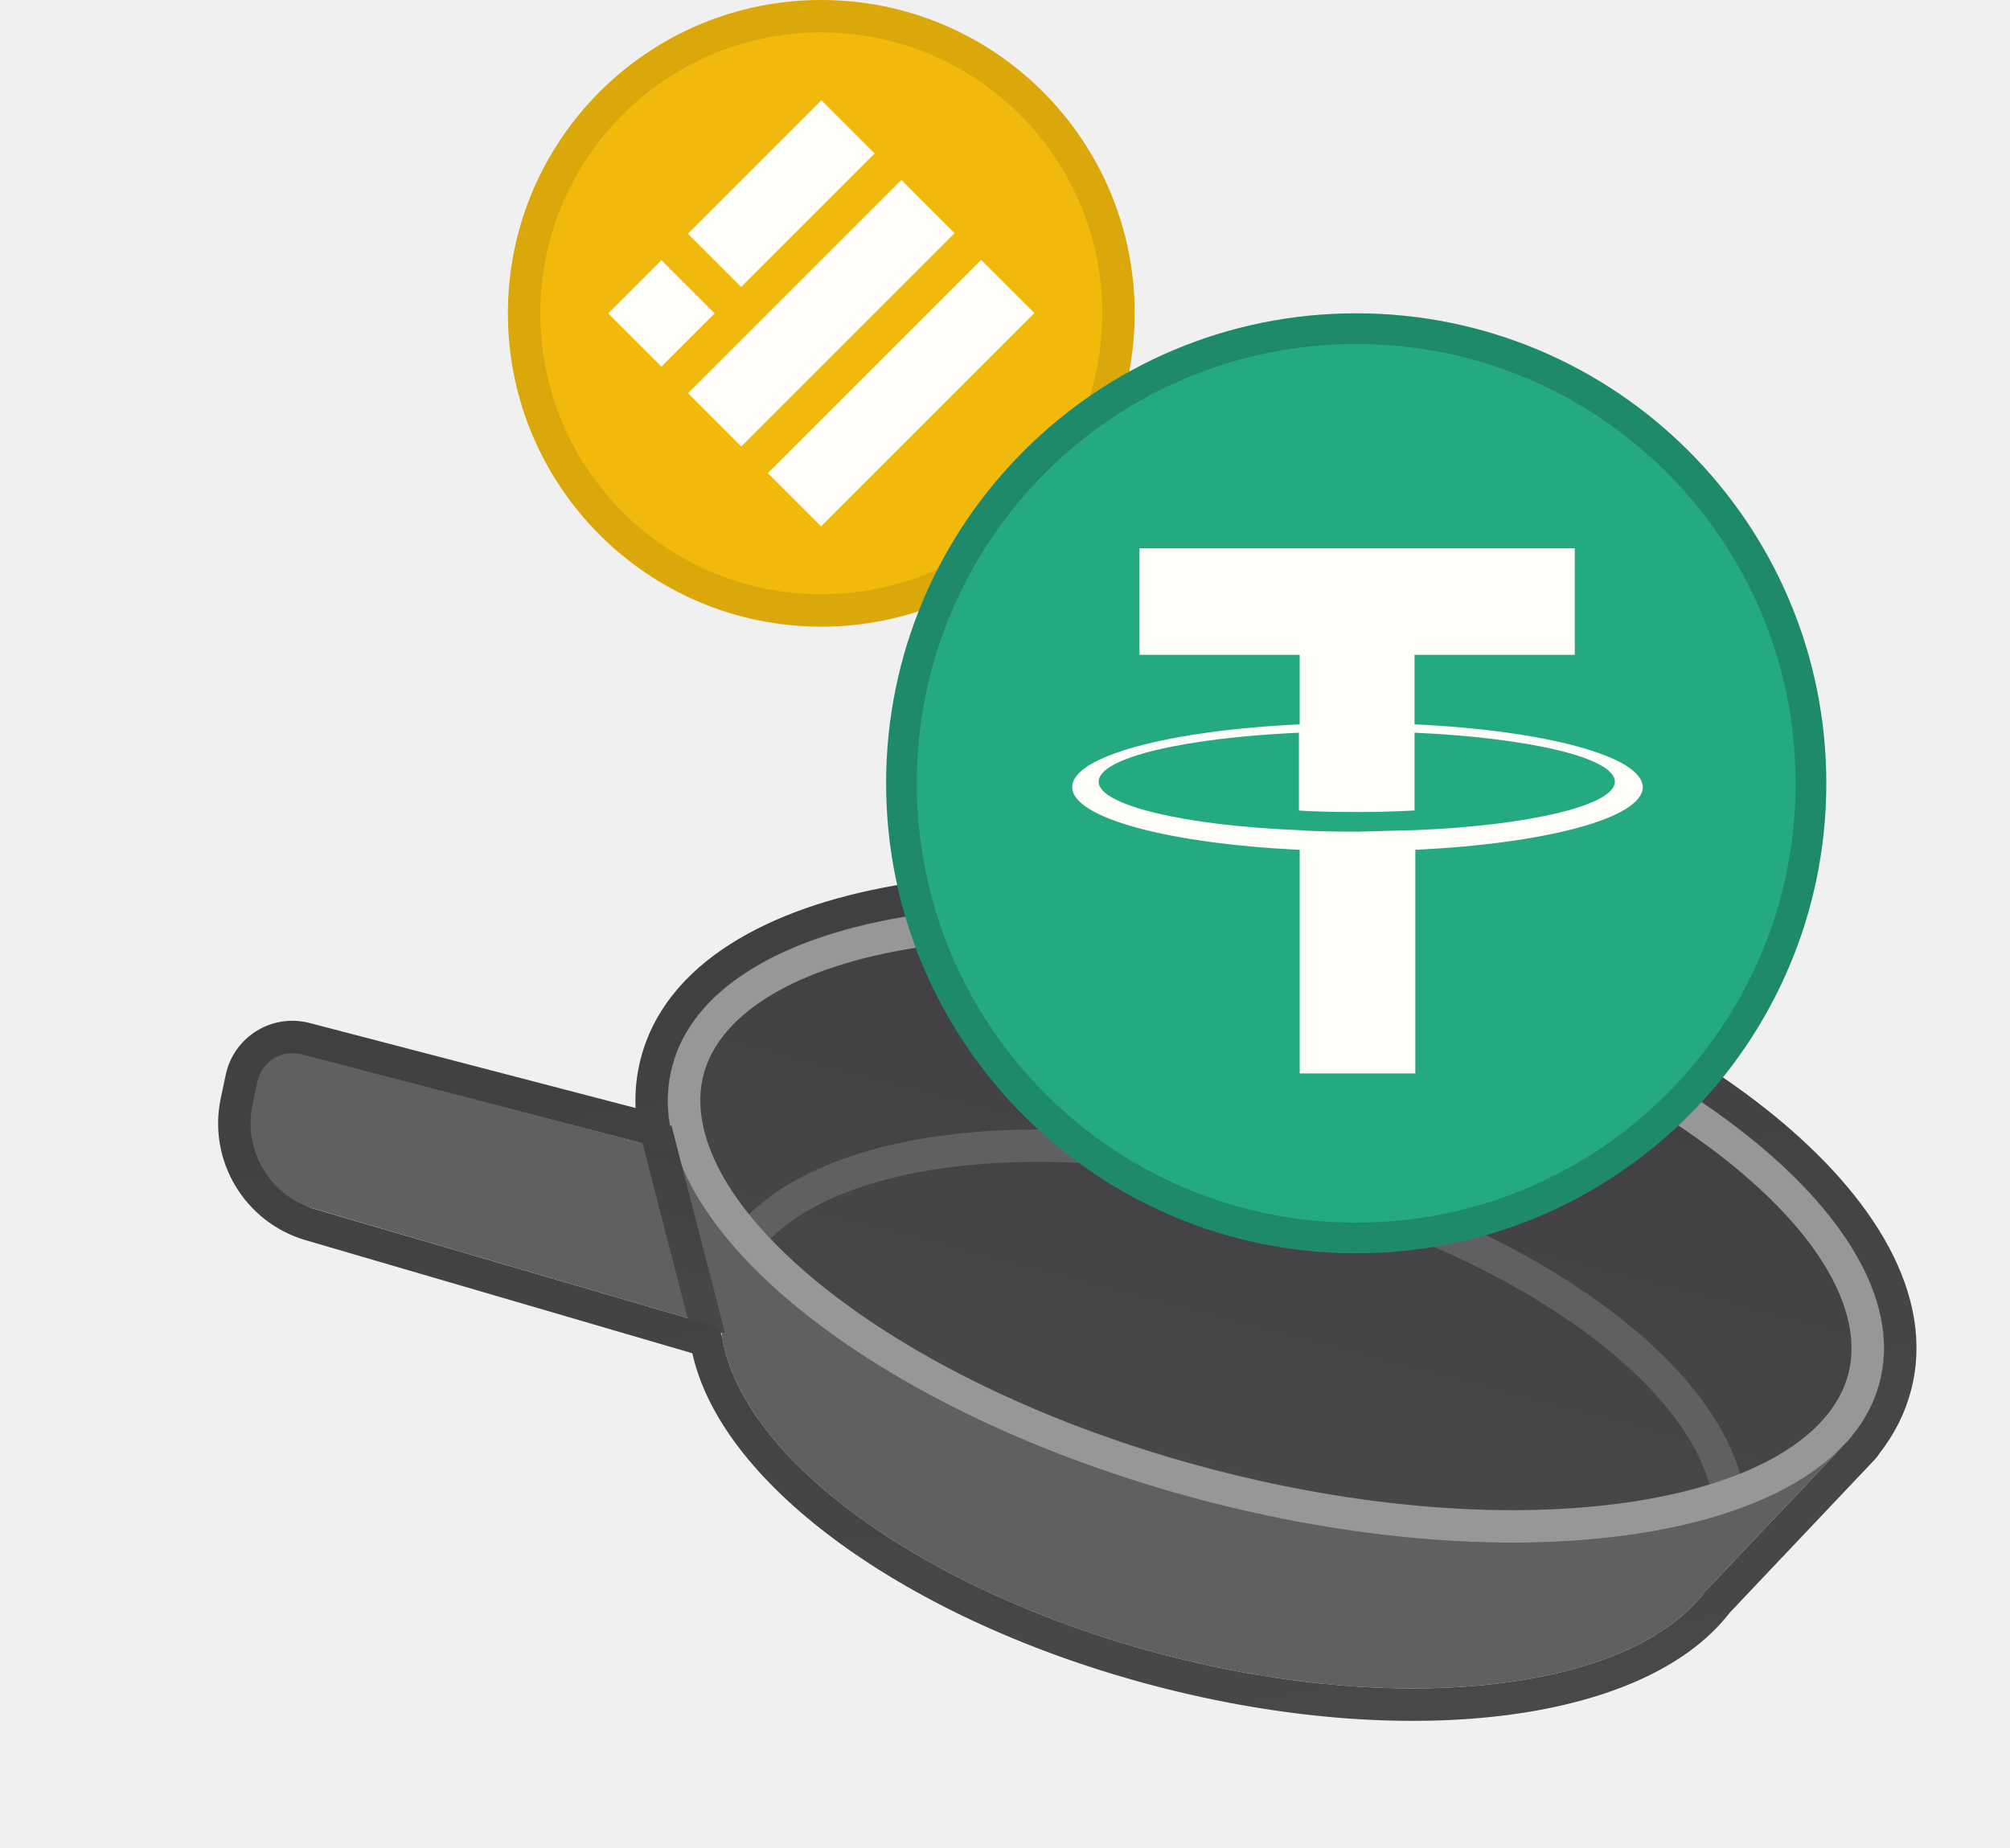
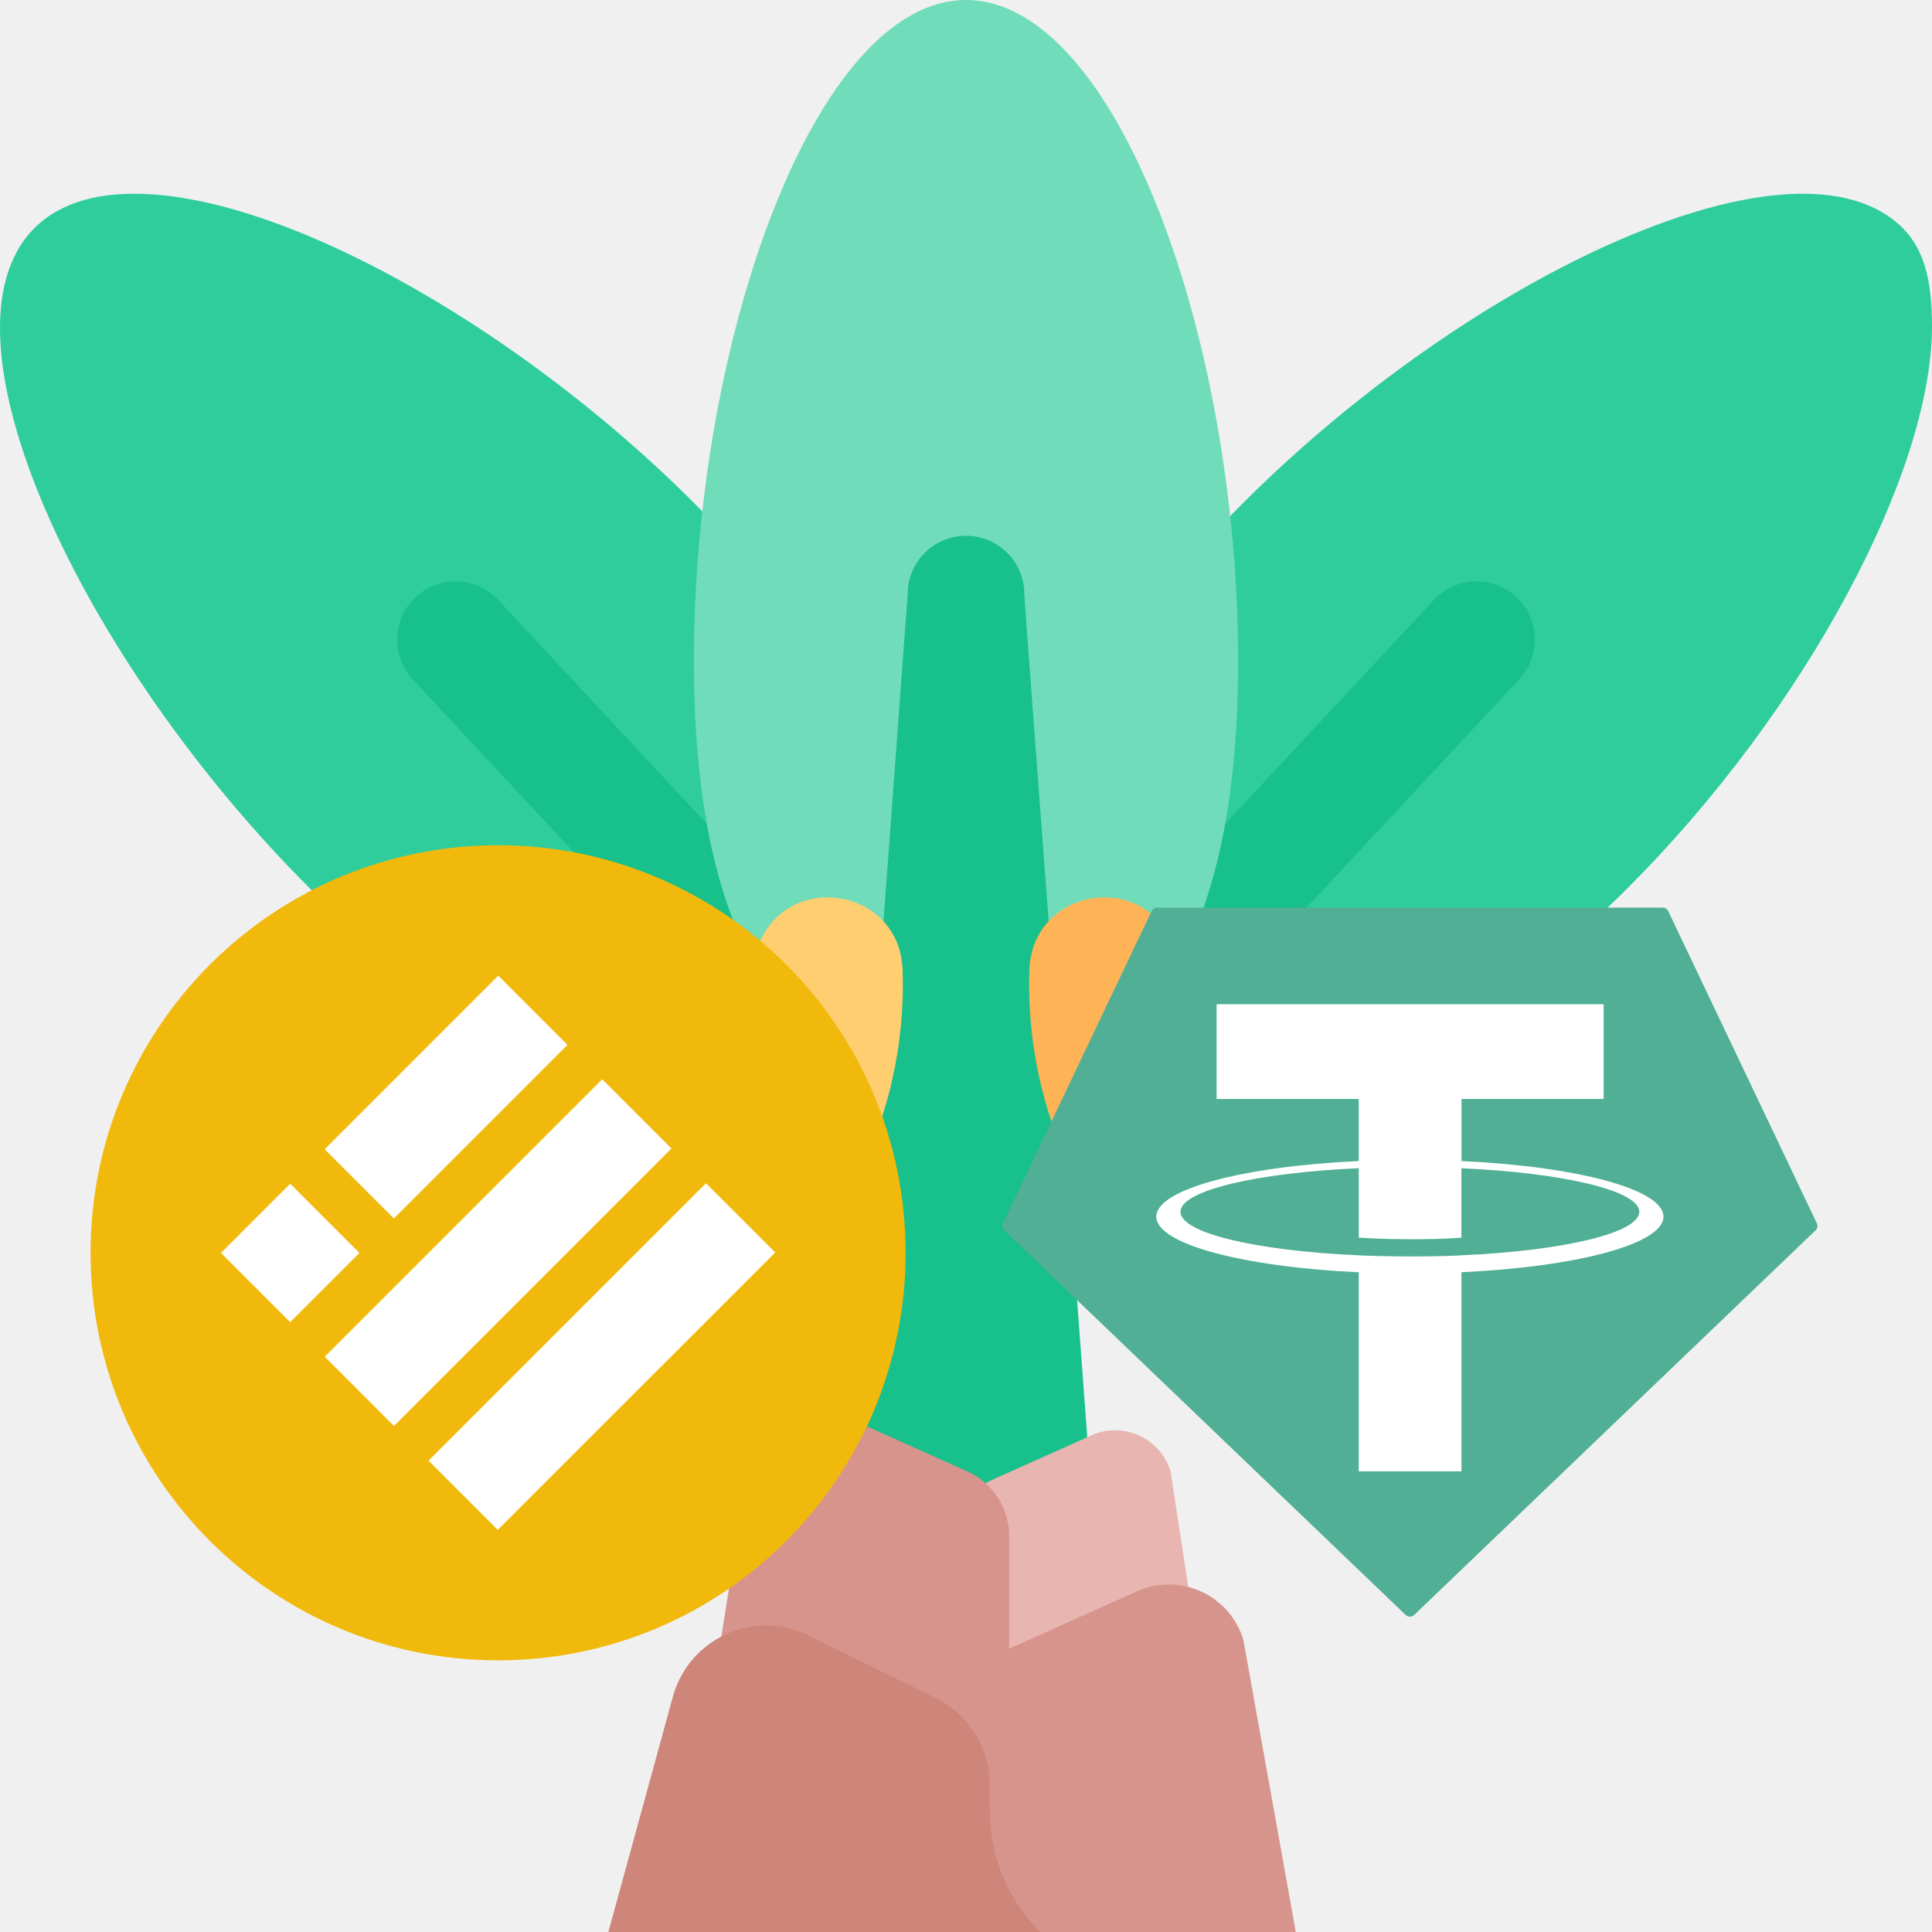
- <svg xmlns="http://www.w3.org/2000/svg" width="186" height="171" fill="none">
-   <g fill="#606063">
-     <path d="M67.045 119.028c-3.178 12.144 15 27.421 40.602 34.121s48.934 2.287 52.112-9.858-15-27.421-40.602-34.122-48.934-2.286-52.112 9.859z" />
-     <path d="M155.924 149.273l15.422-16.285-109.354-28.619 5.721 21.818 88.211 23.086z" />
-     <path d="M68.934 108.293L27.073 97.338c-1.815-.475-3.66.654-4.063 2.486l-.468 2.129a8.26 8.26 0 0 0 5.746 9.7l41.812 12.239-1.166-15.599z" />
+ <svg xmlns="http://www.w3.org/2000/svg" width="512" height="512" viewBox="0 0 497 497" id="Capa_1" overflow="hidden" version="1.1">
+   <defs id="defs982">
+     <clipPath id="clip0">
+       <rect x="87" y="109" width="502" height="502" id="rect1632" />
+     </clipPath>
+     <clipPath id="clip1">
+       <rect x="154" y="180" width="331" height="331" id="rect1635" />
+     </clipPath>
+     <clipPath id="clip2">
+       <rect x="154" y="180" width="331" height="331" id="rect1638" />
+     </clipPath>
+     <clipPath id="clip3">
+       <rect x="154" y="180" width="331" height="331" id="rect1641" />
+     </clipPath>
+   </defs>
+   <g id="g977">
+     <g id="g965">
+       <path d="M130.036 232.669C113.048 240.59 95.322 244.983 77.68 246.151 59.392 247.361 55.293 272.261 72.287 279.126 96.704 288.989 124.99 289.086 150.744 277.077Z" fill="#FFB357" id="path935" />
+       <path d="M419.32 246.151C401.678 244.983 383.951 240.59 366.964 232.669L346.256 277.077C372.01 289.086 400.295 288.989 424.713 279.126 441.707 272.262 437.609 247.362 419.32 246.151Z" fill="#FFCE71" id="path937" />
+       <path d="M178.556 129.396C237.135 187.975 234.177 229.339 206.84 256.675 179.503 284.011 138.139 286.969 79.561 228.391 20.983 169.813-18.486 86.022 8.851 58.685 36.188 31.348 119.978 70.817 178.556 129.396Z" fill="#30CD9C" id="path939" />
+       <path d="M319.777 129.396C261.198 187.975 264.156 229.339 291.493 256.675 318.83 284.011 360.194 286.969 418.772 228.391 464.517 182.645 497 121.526 497 83.921 497 73.416 495.471 64.674 489.482 58.685 462.146 31.348 378.355 70.817 319.777 129.396Z" fill="#30CD9C" id="path941" />
+       <g fill="#18C08B" id="g947">
+         <path d="M389.92 153.458C383.794 147.882 374.306 148.328 368.731 154.456L291.727 237.095 312.964 258.332 390.919 174.648C396.494 168.521 396.047 159.034 389.92 153.458Z" id="path943" />
+         <path d="M107.08 153.458C100.953 159.034 100.506 168.52 106.082 174.647L184.037 258.331 205.274 237.094 128.27 154.455C122.694 148.328 113.206 147.882 107.08 153.458Z" id="path945" />
+       </g>
+       <path d="M318.5 170C318.5 252.843 287.16 280 248.5 280 209.84 280 178.5 252.843 178.5 170 178.5 87.157 209.84 0 248.5 0 287.16 0 318.5 87.157 318.5 170Z" fill="#70DCBA" id="path949" />
+       <path d="M263.5 152.826C263.5 144.542 256.784 137.826 248.5 137.826 240.216 137.826 233.5 144.542 233.5 152.826L213.5 423.383 283.5 423.383C283.5 417.185 263.5 155.274 263.5 152.826Z" fill="#18C08B" id="path951" />
+       <g id="g963">
+         <g id="g957">
+           <path d="M255.183 380.704 280.763 369.244C288.98 365.563 298.56 369.953 301.137 378.58L311.177 444.156 246.372 444.156 246.372 394.305C246.373 388.432 249.823 383.106 255.183 380.704Z" fill="#E8B5B1" id="path953" />
+           <path d="M248.827 378.5 217.555 364.49C207.203 359.853 194.206 365.608 192.272 378.382L180.373 454.157 259.598 454.157 259.598 395.129C259.598 387.947 255.38 381.436 248.827 378.5Z" fill="#D6948C" id="path955" />
+         </g>
+         <path d="M258.196 424.739 292.523 409.36C303.55 404.42 316.406 410.311 319.863 421.888L333.336 497 246.372 497 246.372 442.991C246.373 435.109 251.002 427.962 258.196 424.739Z" fill="#D6948C" id="path959" />
+         <path d="M254.598 465.733 254.598 459.156C254.598 449.358 248.843 440.474 239.901 436.468L207.231 420.351C193.524 414.21 177.544 421.533 173.245 435.925L156.498 497 267.549 497C259.256 488.708 254.598 477.46 254.598 465.733Z" fill="#CE857A" id="path961" />
+       </g>
+     </g>
+     <g fill="#FCE3A0" id="g971">
+       <path d="M196.422 260.398C202.146 242.881 179.932 229.564 167.179 242.866 154.712 255.87 139.672 266.827 122.363 274.898 105.054 282.969 86.993 287.447 69.017 288.639 50.629 289.858 46.552 315.435 63.65 322.31 88.504 332.303 117.272 332.378 143.47 320.161 169.667 307.946 188.101 285.861 196.422 260.398Z" id="path967" />
+       <path d="M300.578 260.398C294.854 242.881 317.068 229.564 329.821 242.866 342.288 255.87 357.328 266.827 374.637 274.898 391.946 282.969 410.007 287.447 427.983 288.639 446.371 289.858 450.448 315.435 433.35 322.31 408.496 332.303 379.728 332.378 353.53 320.161 327.333 307.946 308.899 285.861 300.578 260.398Z" id="path969" />
+     </g>
+     <path d="M232.189 249.448C231.478 228.911 203.654 223.655 195.366 242.458 187.368 260.604 175.937 277.603 161.071 292.469 150.297 303.243 138.402 312.213 125.762 319.38 117.131 324.274 112.49 334.041 114.374 343.783 116.757 356.109 128.597 364.161 140.964 362.003 162.56 358.235 183.249 348.011 199.932 331.329 222.462 308.799 233.211 278.959 232.189 249.448Z" fill="#FFCE71" id="path973" />
+     <path d="M264.811 249.448C265.522 228.911 293.346 223.655 301.634 242.458 309.632 260.604 321.063 277.603 335.929 292.469 346.703 303.243 358.598 312.213 371.238 319.38 379.869 324.274 384.51 334.041 382.626 343.783 380.243 356.109 368.403 364.161 356.036 362.003 334.44 358.235 313.751 348.011 297.068 331.329 274.538 308.799 263.789 278.959 264.811 249.448Z" fill="#FFB357" id="path975" />
  </g>
-   <path fill="url(#A)" d="M62.203 98.71c-3.694 14.114 18.324 32.101 49.178 40.176s58.86 3.178 62.554-10.936-18.324-32.101-49.178-40.176-58.861-3.179-62.554 10.935z" />
-   <g fill-rule="evenodd">
-     <path fill="#606063" d="M146.673 123.286c7.098 5.22 11.246 10.866 11.865 15.871l2.978-.368c-.772-6.238-5.737-12.531-13.066-17.92-7.389-5.435-17.439-10.148-28.913-13.151s-22.544-3.817-31.649-2.699c-9.029 1.109-16.44 4.163-20.168 9.223l2.415 1.779c2.992-4.06 9.373-6.95 18.119-8.024 8.67-1.064 19.354-.299 30.523 2.624s20.859 7.49 27.896 12.665z" />
-     <path fill="#979797" d="M75.734 118.739c-8.721-7.124-11.998-14.041-10.629-19.27s7.614-9.654 18.706-11.593c10.807-1.889 25.078-1.154 40.186 2.8s27.911 10.304 36.406 17.245c8.721 7.124 11.998 14.041 10.63 19.27s-7.614 9.653-18.707 11.593c-10.806 1.889-25.078 1.153-40.186-2.8s-27.91-10.304-36.406-17.245zm35.647 20.147c-30.854-8.075-52.872-26.062-49.178-40.176s31.7-19.01 62.554-10.935 52.872 26.062 49.178 40.176-31.7 19.01-62.554 10.936z" />
-     <path fill="url(#B)" d="M64.167 124.049l-4.937-19.123 2.905-.75 4.937 19.123-2.905.75z" />
-     <path fill="url(#C)" d="M62.469 106.189l-.128-.443-.202-.817-.142-.54c.022-.012.03-.019.028-.027l-.004-.025-.12-.794-.022-.191c-.072-.663-.096-1.321-.071-1.974.035-.903.166-1.793.395-2.668 3.694-14.114 31.7-19.01 62.555-10.936s52.872 26.062 49.178 40.176a12.4 12.4 0 0 1-.963 2.519 13.7 13.7 0 0 1-1.635 2.476l-.016.019c.011.02.014.025.015.029l-.611.651-12.932 13.655c-6.807 9.031-27.596 11.752-50.146 5.85-22.302-5.837-38.971-18.182-40.797-29.295-.093-.569-.484-1.054-1.037-1.215L29.127 111.91a8.26 8.26 0 0 1-5.762-9.635l.459-2.172c.39-1.845 2.242-2.99 4.066-2.514l34.249 8.931a.27.27 0 0 0 .331-.331zm-3.657-3.636c-.064-1.544.091-3.085.488-4.603 2.325-8.885 11.93-13.965 23.478-15.984 11.834-2.069 26.992-1.215 42.738 2.906s29.38 10.802 38.683 18.402c9.078 7.417 14.963 16.551 12.638 25.436-.557 2.129-1.552 4.064-2.901 5.789a3.08 3.08 0 0 1-.425.566l-13.429 14.181c-4.171 5.406-12.026 8.46-21.098 9.556-9.3 1.124-20.517.28-32.096-2.751-11.453-2.997-21.548-7.685-29.079-13.141-7.079-5.13-12.321-11.262-13.743-17.657l-35.782-10.464a11.26 11.26 0 0 1-7.855-13.134l.459-2.173c.744-3.519 4.277-5.704 7.758-4.796l30.165 7.867z" />
+   <g id="g1590" transform="matrix(0.1048359,0,0,0.1048359,23.29688,217.4375)">
+     <circle cx="1000" cy="1000" r="1000" style="fill:#f0b90b" id="circle1576" />
+     <path d="m 574.41,746 426,-426 169.86,169.86 -426,426 z m 0.31,509.06 680.79,-680.79 169.86,169.86 -680.79,680.79 z M 1510.13,829.37 829.34,1510.16 999.19,1680 1680,999.22 Z M 320,1000.36 489.86,830.5 659.72,1000.36 489.86,1170.22 Z" style="fill:#ffffff;fill-rule:evenodd" id="path1578" />
  </g>
-   <circle cx="76" cy="29" r="29" fill="#f0b90b" />
-   <path fill="#fffdfa" fill-rule="evenodd" d="M63.658 21.634L76.012 9.28l4.926 4.926L68.584 26.56l-4.926-4.926zm.009 14.763L83.41 16.654l4.926 4.926-19.743 19.743-4.926-4.926zm27.127-12.345L71.051 43.794l4.926 4.926L95.72 28.977l-4.926-4.926zM56.28 29.01l4.926-4.926 4.926 4.926-4.926 4.926-4.926-4.926z" />
-   <circle cx="76" cy="29" r="27.5" stroke="#191326" stroke-width="3" opacity=".1" style="mix-blend-mode:multiply" />
-   <path fill="#24a980" d="M125.5 116c24.024 0 43.5-19.476 43.5-43.5S149.524 29 125.5 29 82 48.476 82 72.5s19.476 43.5 43.5 43.5z" />
-   <path fill="#fffdfa" d="M130.9 76.836l-5.315.14c-2.798 0-4.686-.07-5.386-.14-10.56-.42-18.533-2.308-18.533-4.476 0-2.238 7.903-4.056 18.533-4.546v7.203c.7.07 2.658.14 5.455.14 3.287 0 4.966-.14 5.246-.14v-7.203c10.63.49 18.533 2.308 18.533 4.546 0 2.168-7.903 4.056-18.533 4.476zm0-9.791v-6.434h14.826V50.75h-40.283v9.861h14.826v6.434c-12.029.559-21.05 2.937-21.05 5.805s9.021 5.245 21.05 5.805v20.701h10.701V78.654c12.028-.559 21.05-2.937 21.05-5.805-.07-2.867-9.091-5.245-21.12-5.805z" />
-   <circle cx="125.5" cy="72.5" r="42.082" stroke="#191326" stroke-width="2.837" opacity=".2" style="mix-blend-mode:multiply" />
-   <defs>
-     <linearGradient id="A" x1="124.757" x2="111.381" y1="87.774" y2="138.886" gradientUnits="userSpaceOnUse">
-       <stop stop-color="#404042" />
-       <stop offset="1" stop-color="#48484b" />
-     </linearGradient>
-     <linearGradient id="B" x1="65.567" x2="60.735" y1="105.096" y2="123.129" gradientUnits="userSpaceOnUse">
-       <stop stop-color="#404042" />
-       <stop offset="1" stop-color="#48484b" />
-     </linearGradient>
-     <linearGradient id="C" x1="92.495" x2="108.09" y1="80.169" y2="164.62" gradientUnits="userSpaceOnUse">
-       <stop stop-color="#404042" />
-       <stop offset="1" stop-color="#48484b" />
-     </linearGradient>
-   </defs>
+   <g id="g2990" transform="matrix(0.6177378,0,0,0.6177378,257.8556,233.4804)">
+     <path d="m 62.15,1.45 -61.89,130 a 2.52,2.52 0 0 0 0.54,2.94 l 167.15,160.17 a 2.55,2.55 0 0 0 3.53,0 L 338.63,134.4 a 2.52,2.52 0 0 0 0.54,-2.94 L 277.28,1.46 A 2.5,2.5 0 0 0 275,0 H 64.45 a 2.5,2.5 0 0 0 -2.3,1.45 z" style="fill:#50af95;fill-rule:evenodd" id="path2977" />
+     <path d="m 191.19,144.8 v 0 c -1.2,0.09 -7.4,0.46 -21.23,0.46 -11,0 -18.81,-0.33 -21.55,-0.46 v 0 c -42.51,-1.87 -74.24,-9.27 -74.24,-18.13 0,-8.86 31.73,-16.25 74.24,-18.15 v 28.91 c 2.78,0.2 10.74,0.67 21.74,0.67 13.2,0 19.81,-0.55 21,-0.66 v -28.9 c 42.42,1.89 74.08,9.29 74.08,18.13 0,8.84 -31.65,16.24 -74.08,18.12 v 0 z m 0,-39.25 V 79.68 h 59.2 V 40.23 H 89.21 v 39.45 h 59.19 v 25.86 c -48.11,2.21 -84.29,11.74 -84.29,23.16 0,11.42 36.18,20.94 84.29,23.16 v 82.9 h 42.78 v -82.93 c 48,-2.21 84.12,-11.73 84.12,-23.14 0,-11.41 -36.09,-20.93 -84.12,-23.15 v 0 z m 0,0 z" style="fill:#ffffff;fill-rule:evenodd" id="path2979" />
+   </g>
</svg>
